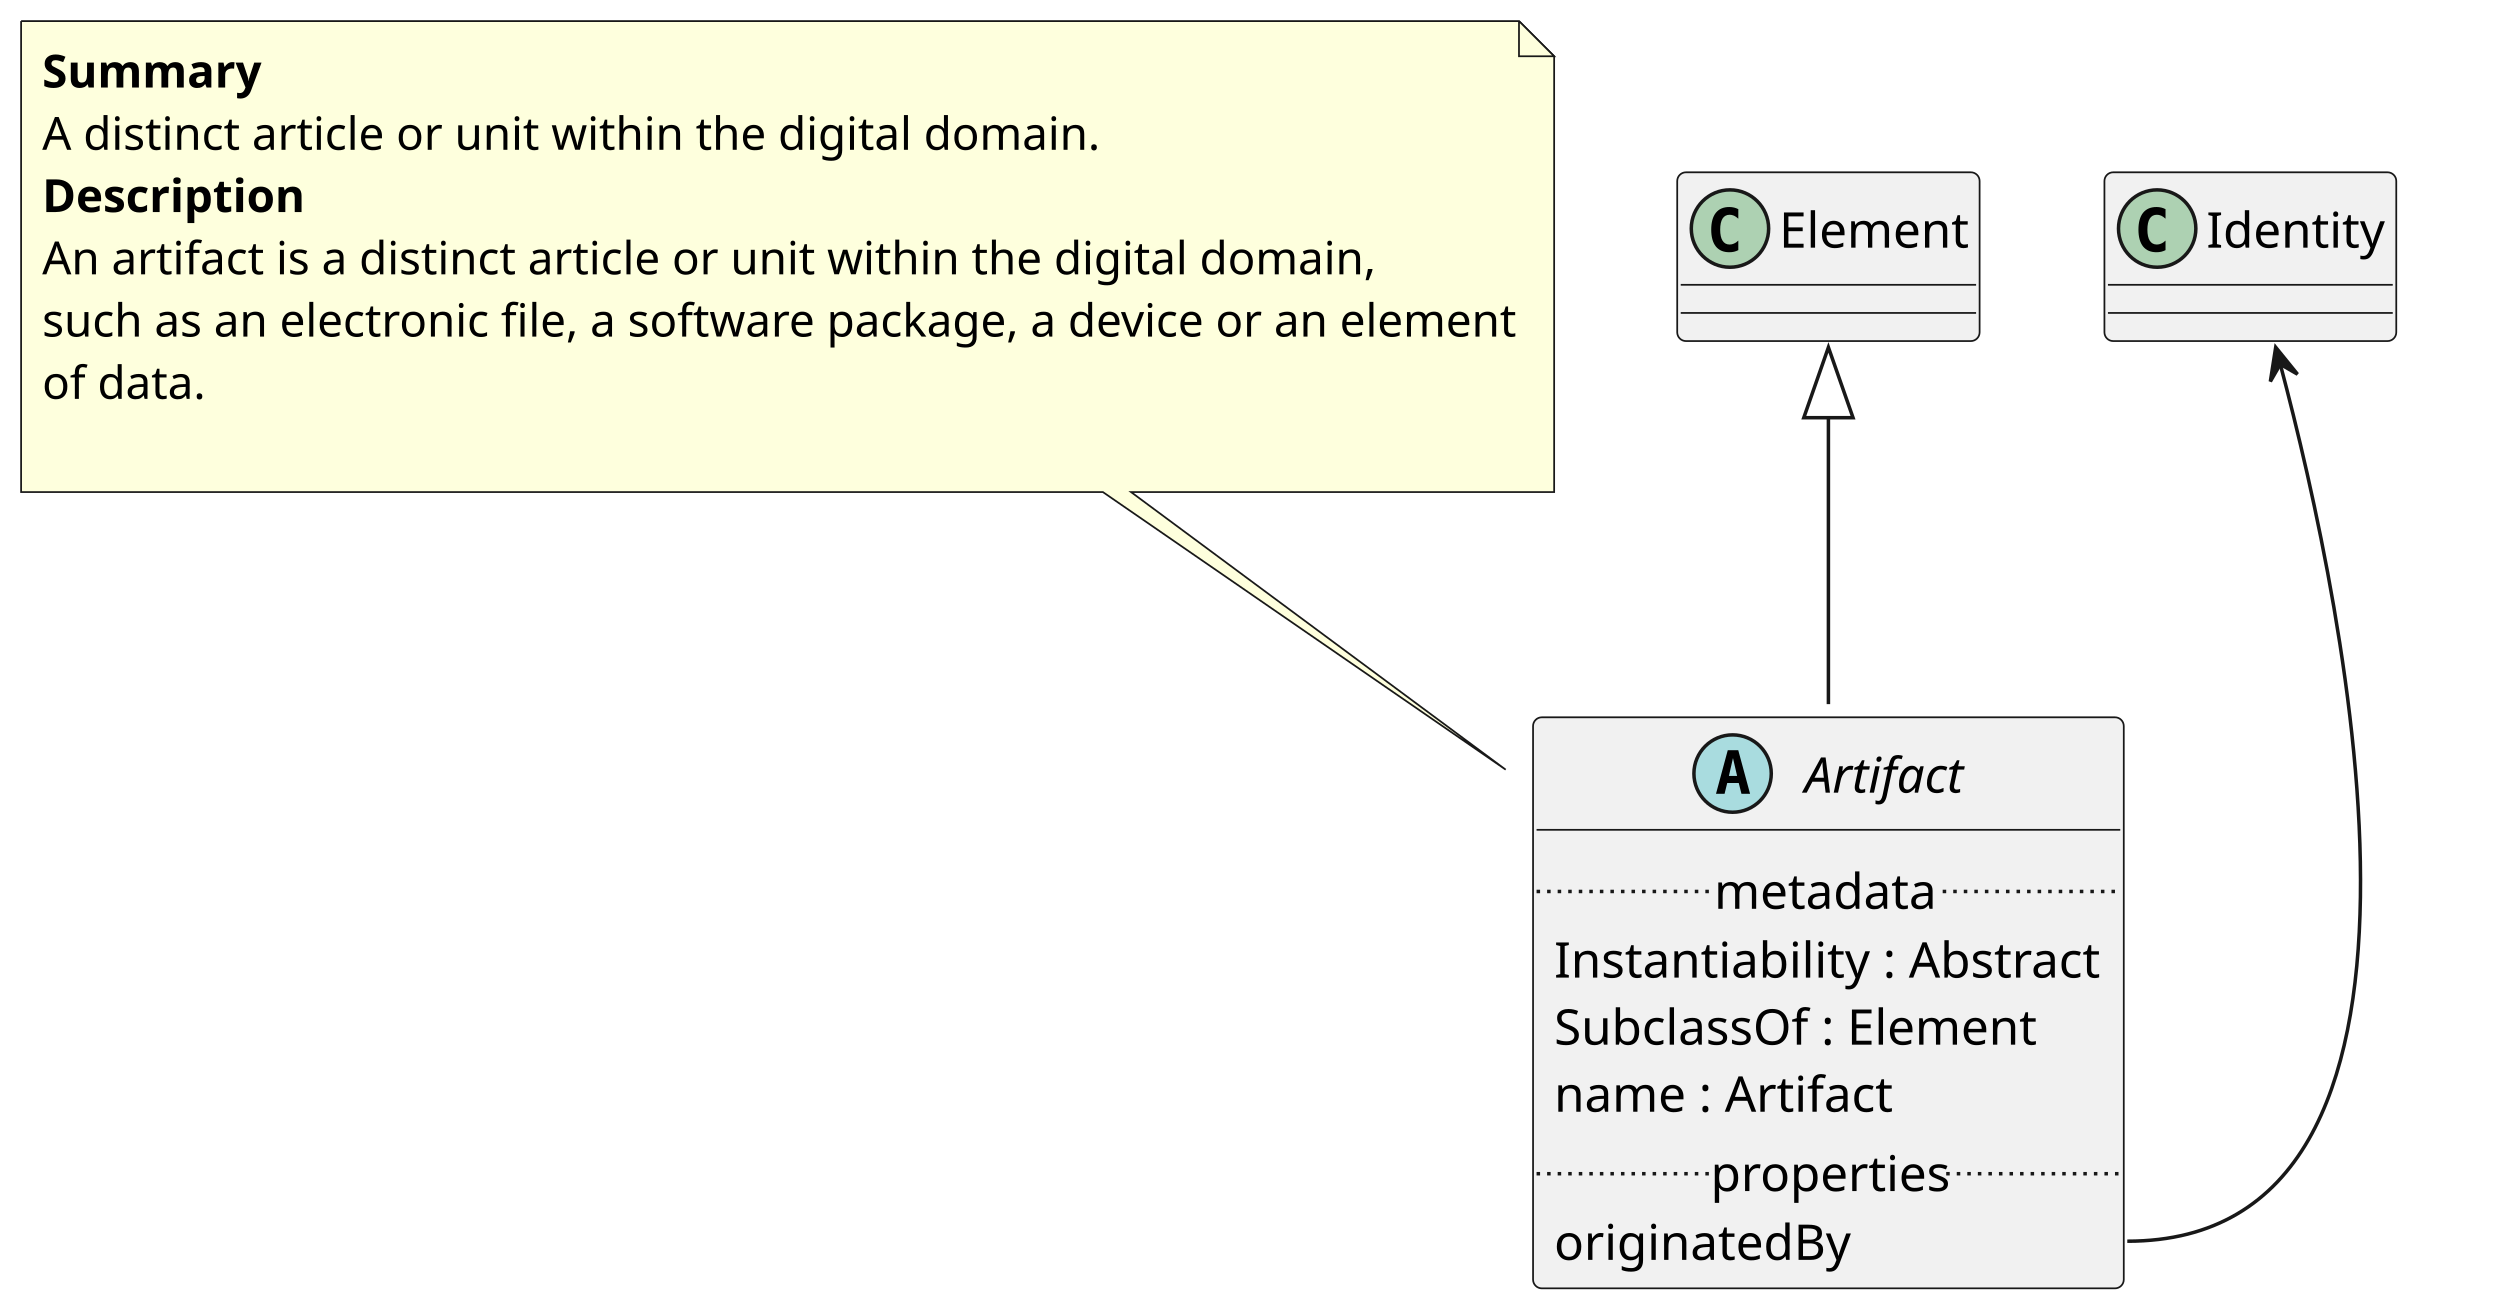
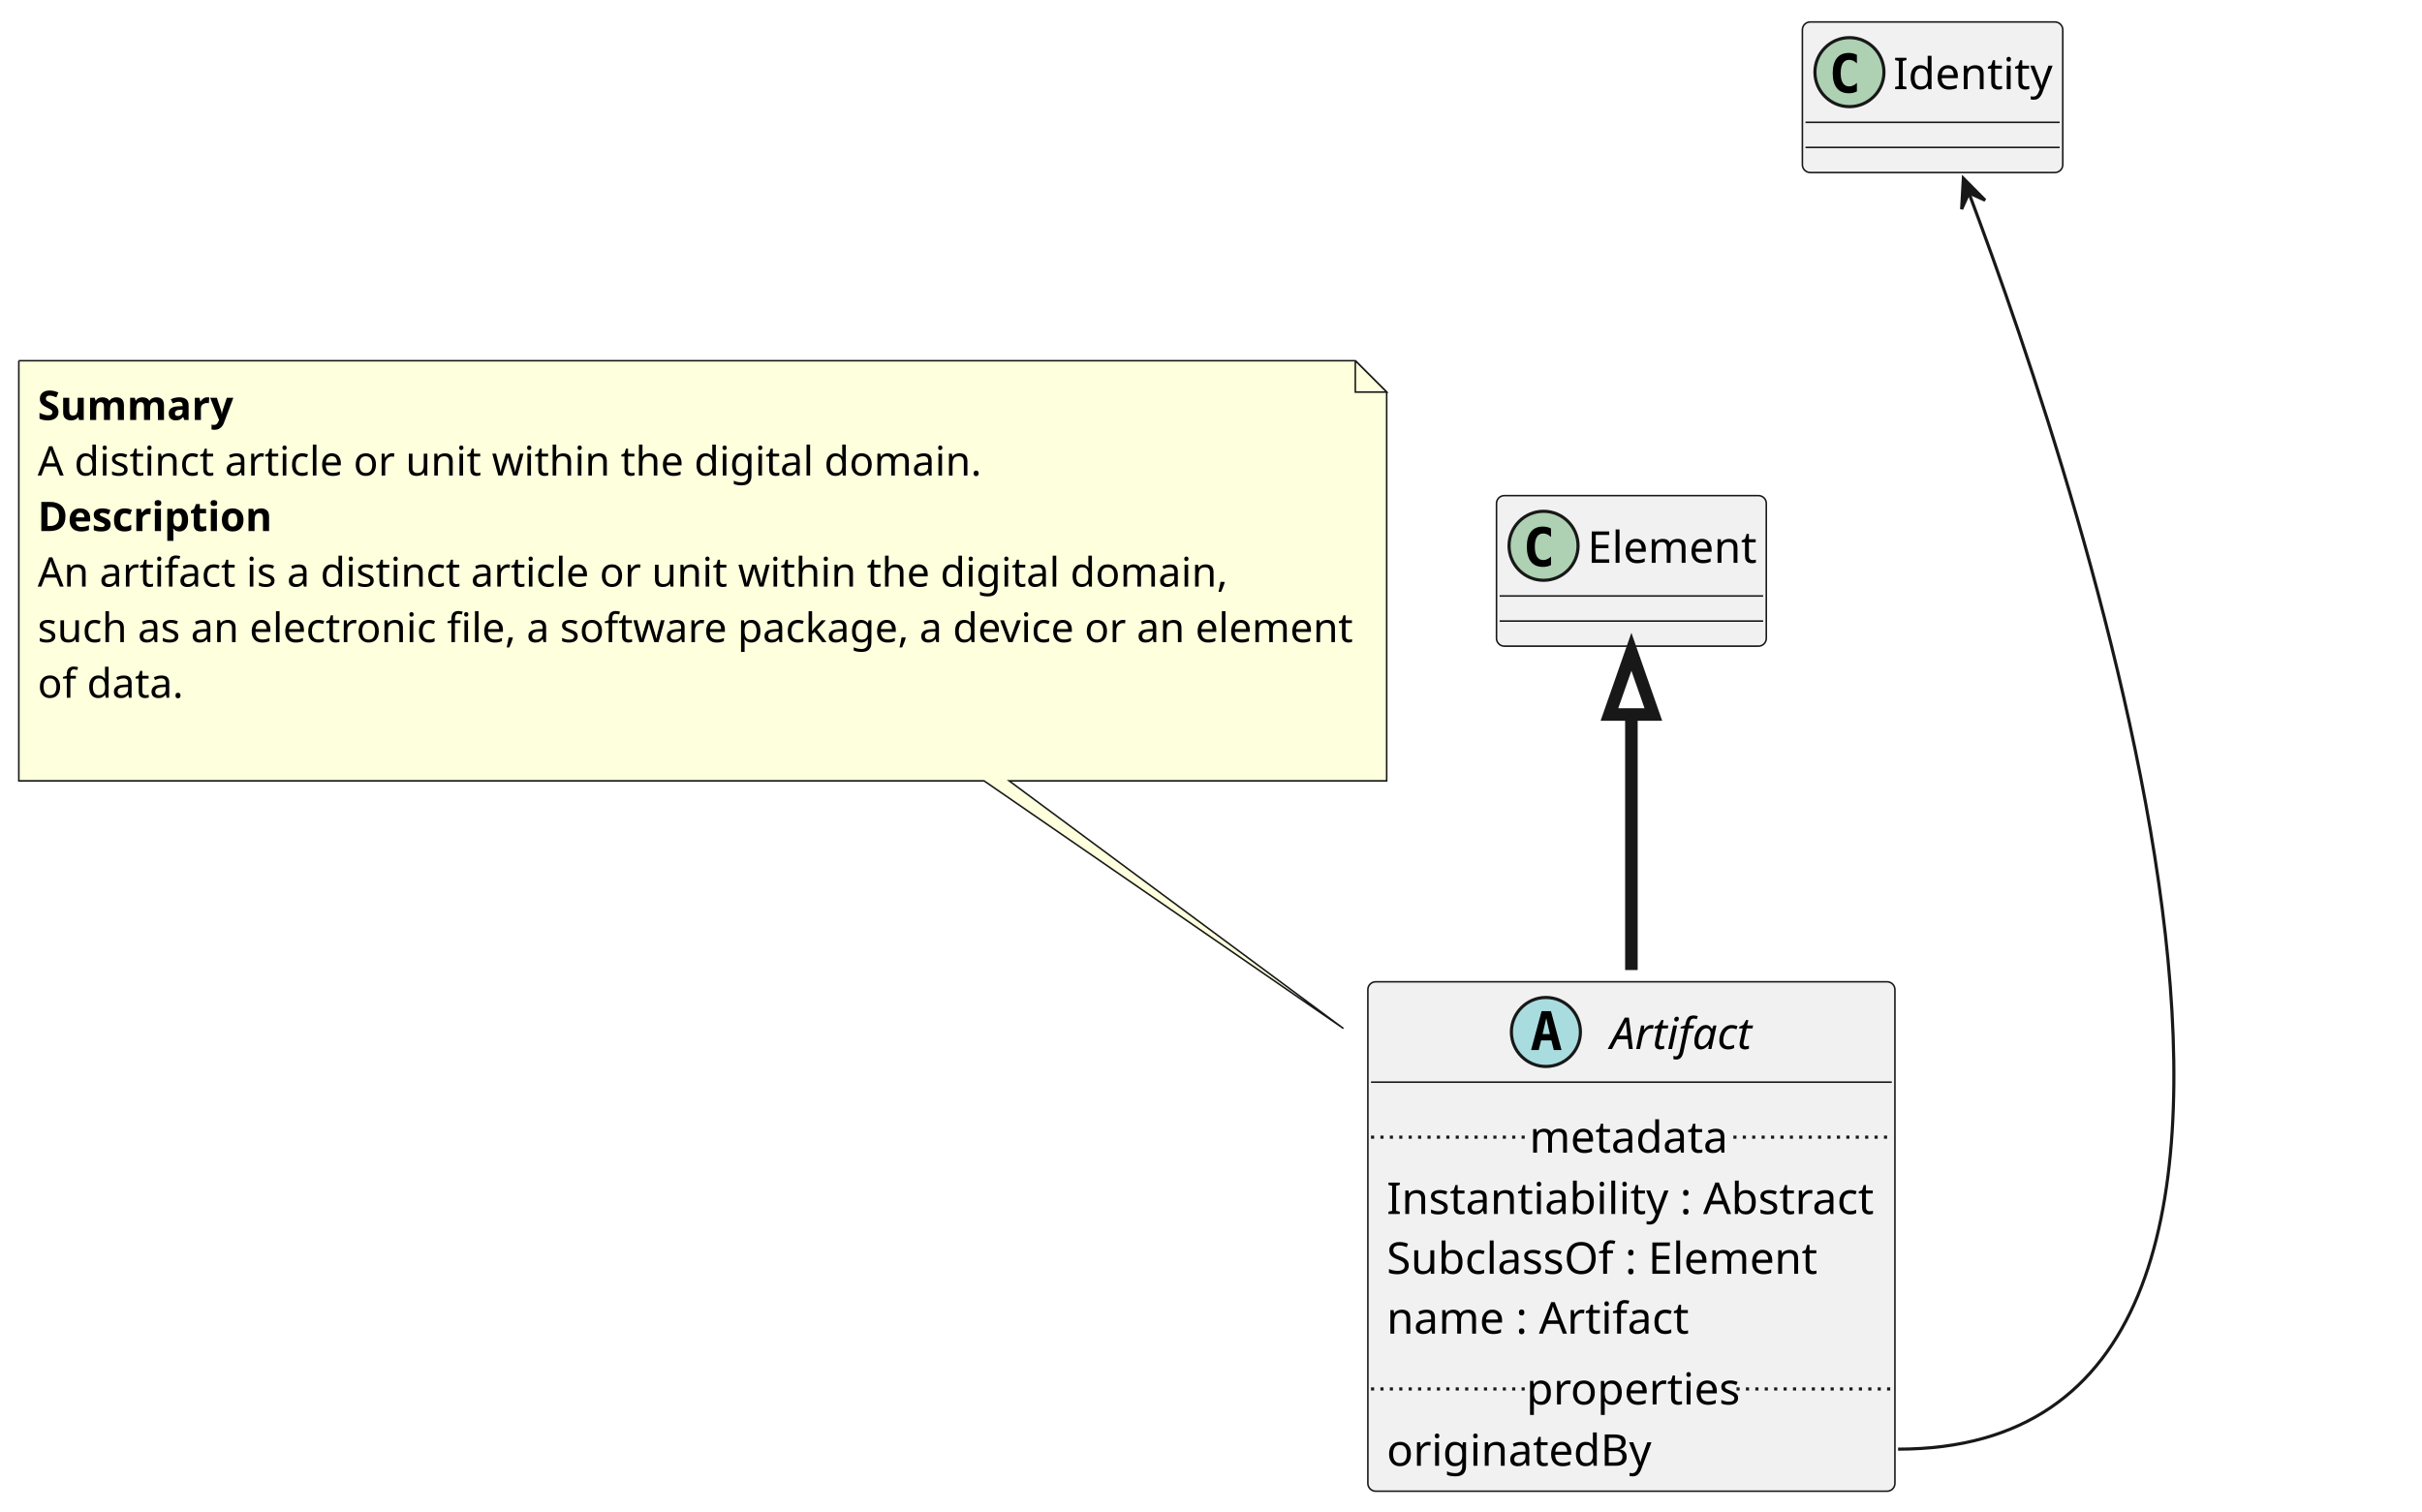
- <svg xmlns="http://www.w3.org/2000/svg" contentStyleType="text/css" height="373px" preserveAspectRatio="none" style="width:711px;height:373px;background:#FFFFFF;" version="1.1" viewBox="0 0 711 373" width="711px" zoomAndPan="magnify">
+ <svg xmlns="http://www.w3.org/2000/svg" contentStyleType="text/css" height="482px" preserveAspectRatio="none" style="width:772px;height:482px;background:#FFFFFF;" version="1.1" viewBox="0 0 772 482" width="772px" zoomAndPan="magnify">
  <defs />
  <g>
    <g id="elem_Artifact">
-       <rect codeLine="1" fill="#F1F1F1" height="162.407" id="Artifact" rx="2.5" ry="2.5" style="stroke:#181818;stroke-width:0.5;" width="168" x="436" y="204" />
-       <ellipse cx="492.75" cy="220" fill="#A9DCDF" rx="11" ry="11" style="stroke:#181818;stroke-width:1.0;" />
-       <path d="M491.375,213.359 L494.359,213.359 L497.719,225.75 L495.266,225.75 L494.5,222.688 L491.219,222.688 L490.469,225.75 L488.031,225.75 L491.375,213.359 Z M494.031,220.672 L492.859,215.594 L491.703,220.672 L494.031,220.672 Z " fill="#000000" />
-       <text fill="#000000" font-family="sans-serif" font-size="14" font-style="italic" lengthAdjust="spacing" textLength="46" x="513.25" y="225.432">Artifact</text>
-       <line style="stroke:#181818;stroke-width:0.5;" x1="437" x2="603" y1="236" y2="236" />
-       <text fill="#000000" font-family="sans-serif" font-size="14" lengthAdjust="spacing" textLength="156" x="442" y="278.034">Instantiability : Abstract</text>
-       <text fill="#000000" font-family="sans-serif" font-size="14" lengthAdjust="spacing" textLength="137" x="442" y="297.102">SubclassOf : Element</text>
-       <text fill="#000000" font-family="sans-serif" font-size="14" lengthAdjust="spacing" textLength="97" x="442" y="316.17">name : Artifact</text>
-       <line style="stroke:#181818;stroke-width:1.0;stroke-dasharray:1.0,2.0;" x1="437" x2="487.5" y1="253.534" y2="253.534" />
-       <text fill="#000000" font-family="sans-serif" font-size="14" lengthAdjust="spacing" textLength="65" x="487.5" y="258.466">metadata</text>
-       <line style="stroke:#181818;stroke-width:1.0;stroke-dasharray:1.0,2.0;" x1="552.5" x2="603" y1="253.534" y2="253.534" />
-       <text fill="#000000" font-family="sans-serif" font-size="14" lengthAdjust="spacing" textLength="83" x="442" y="358.305">originatedBy</text>
-       <line style="stroke:#181818;stroke-width:1.0;stroke-dasharray:1.0,2.0;" x1="437" x2="486.5" y1="333.806" y2="333.806" />
-       <text fill="#000000" font-family="sans-serif" font-size="14" lengthAdjust="spacing" textLength="67" x="486.5" y="338.738">properties</text>
-       <line style="stroke:#181818;stroke-width:1.0;stroke-dasharray:1.0,2.0;" x1="553.5" x2="603" y1="333.806" y2="333.806" />
+       <rect codeLine="1" fill="#F1F1F1" height="162.407" id="Artifact" rx="2.5" ry="2.5" style="stroke:#181818;stroke-width:0.5;" width="168" x="436" y="313" />
+       <ellipse cx="492.75" cy="329" fill="#A9DCDF" rx="11" ry="11" style="stroke:#181818;stroke-width:1.0;" />
+       <path d="M491.375,322.359 L494.359,322.359 L497.719,334.75 L495.266,334.75 L494.5,331.688 L491.219,331.688 L490.469,334.75 L488.031,334.75 L491.375,322.359 Z M494.031,329.672 L492.859,324.594 L491.703,329.672 L494.031,329.672 Z " fill="#000000" />
+       <text fill="#000000" font-family="sans-serif" font-size="14" font-style="italic" lengthAdjust="spacing" textLength="46" x="513.25" y="334.432">Artifact</text>
+       <line style="stroke:#181818;stroke-width:0.5;" x1="437" x2="603" y1="345" y2="345" />
+       <text fill="#000000" font-family="sans-serif" font-size="14" lengthAdjust="spacing" textLength="156" x="442" y="387.034">Instantiability : Abstract</text>
+       <text fill="#000000" font-family="sans-serif" font-size="14" lengthAdjust="spacing" textLength="137" x="442" y="406.102">SubclassOf : Element</text>
+       <text fill="#000000" font-family="sans-serif" font-size="14" lengthAdjust="spacing" textLength="97" x="442" y="425.17">name : Artifact</text>
+       <line style="stroke:#181818;stroke-width:1.0;stroke-dasharray:1.0,2.0;" x1="437" x2="487.5" y1="362.534" y2="362.534" />
+       <text fill="#000000" font-family="sans-serif" font-size="14" lengthAdjust="spacing" textLength="65" x="487.5" y="367.466">metadata</text>
+       <line style="stroke:#181818;stroke-width:1.0;stroke-dasharray:1.0,2.0;" x1="552.5" x2="603" y1="362.534" y2="362.534" />
+       <text fill="#000000" font-family="sans-serif" font-size="14" lengthAdjust="spacing" textLength="83" x="442" y="467.305">originatedBy</text>
+       <line style="stroke:#181818;stroke-width:1.0;stroke-dasharray:1.0,2.0;" x1="437" x2="486.5" y1="442.806" y2="442.806" />
+       <text fill="#000000" font-family="sans-serif" font-size="14" lengthAdjust="spacing" textLength="67" x="486.5" y="447.738">properties</text>
+       <line style="stroke:#181818;stroke-width:1.0;stroke-dasharray:1.0,2.0;" x1="553.5" x2="603" y1="442.806" y2="442.806" />
    </g>
    <g id="elem_GMN3">
-       <path d="M6,6 L6,139.942 A0,0 0 0 0 6,139.942 L313.66,139.942 L428.22,218.89 L321.66,139.942 L442,139.942 A0,0 0 0 0 442,139.942 L442,16 L432,6 L6,6 A0,0 0 0 0 6,6 " fill="#FEFFDD" style="stroke:#181818;stroke-width:0.5;" />
-       <path d="M432,6 L432,16 L442,16 L432,6 " fill="#FEFFDD" style="stroke:#181818;stroke-width:0.5;" />
-       <text fill="#000000" font-family="sans-serif" font-size="13" font-weight="bold" lengthAdjust="spacing" textLength="62" x="12" y="24.897">Summary</text>
-       <text fill="#000000" font-family="sans-serif" font-size="13" lengthAdjust="spacing" textLength="287" x="12" y="42.603">A distinct article or unit within the digital domain.</text>
-       <text fill="#000000" font-family="sans-serif" font-size="13" font-weight="bold" lengthAdjust="spacing" textLength="81" x="12" y="60.309">Description</text>
-       <text fill="#000000" font-family="sans-serif" font-size="13" lengthAdjust="spacing" textLength="362" x="12" y="78.015">An artifact is a distinct article or unit within the digital domain,</text>
-       <text fill="#000000" font-family="sans-serif" font-size="13" lengthAdjust="spacing" textLength="415" x="12" y="95.721">such as an electronic file, a software package, a device or an element</text>
-       <text fill="#000000" font-family="sans-serif" font-size="13" lengthAdjust="spacing" textLength="45" x="12" y="113.427">of data.</text>
-       <text fill="#000000" font-family="sans-serif" font-size="13" lengthAdjust="spacing" textLength="3" x="12" y="131.133"> </text>
+       <path d="M6,115 L6,248.942 A0,0 0 0 0 6,248.942 L313.66,248.942 L428.22,327.89 L321.66,248.942 L442,248.942 A0,0 0 0 0 442,248.942 L442,125 L432,115 L6,115 A0,0 0 0 0 6,115 " fill="#FEFFDD" style="stroke:#181818;stroke-width:0.5;" />
+       <path d="M432,115 L432,125 L442,125 L432,115 " fill="#FEFFDD" style="stroke:#181818;stroke-width:0.5;" />
+       <text fill="#000000" font-family="sans-serif" font-size="13" font-weight="bold" lengthAdjust="spacing" textLength="62" x="12" y="133.897">Summary</text>
+       <text fill="#000000" font-family="sans-serif" font-size="13" lengthAdjust="spacing" textLength="287" x="12" y="151.603">A distinct article or unit within the digital domain.</text>
+       <text fill="#000000" font-family="sans-serif" font-size="13" font-weight="bold" lengthAdjust="spacing" textLength="81" x="12" y="169.309">Description</text>
+       <text fill="#000000" font-family="sans-serif" font-size="13" lengthAdjust="spacing" textLength="362" x="12" y="187.015">An artifact is a distinct article or unit within the digital domain,</text>
+       <text fill="#000000" font-family="sans-serif" font-size="13" lengthAdjust="spacing" textLength="415" x="12" y="204.721">such as an electronic file, a software package, a device or an element</text>
+       <text fill="#000000" font-family="sans-serif" font-size="13" lengthAdjust="spacing" textLength="45" x="12" y="222.427">of data.</text>
+       <text fill="#000000" font-family="sans-serif" font-size="13" lengthAdjust="spacing" textLength="3" x="12" y="240.133"> </text>
    </g>
    <g id="elem_Element">
-       <rect fill="#F1F1F1" height="48" id="Element" rx="2.5" ry="2.5" style="stroke:#181818;stroke-width:0.5;" width="86" x="477" y="49" />
-       <ellipse cx="492" cy="65" fill="#ADD1B2" rx="11" ry="11" style="stroke:#181818;stroke-width:1.0;" />
-       <path d="M491.797,71.734 Q489.312,71.734 487.984,70.094 Q486.672,68.422 486.672,65.312 Q486.672,62.188 487.984,60.531 Q489.312,58.875 491.797,58.875 Q492.516,58.875 493.172,59.031 Q493.812,59.188 494.375,59.484 L494.375,62.203 Q494.016,61.859 493.719,61.672 Q493.422,61.469 493.156,61.344 Q492.844,61.203 492.531,61.141 Q492.234,61.078 491.922,61.078 Q490.594,61.078 489.906,62.141 Q489.219,63.234 489.219,65.312 Q489.219,67.406 489.906,68.469 Q490.594,69.547 491.922,69.547 Q492.562,69.547 493.156,69.266 Q493.453,69.141 493.734,68.953 Q494.031,68.75 494.375,68.422 L494.375,71.141 Q493.797,71.438 493.156,71.594 Q492.516,71.734 491.797,71.734 Z " fill="#000000" />
-       <text fill="#000000" font-family="sans-serif" font-size="14" lengthAdjust="spacing" textLength="54" x="506" y="70.432">Element</text>
-       <line style="stroke:#181818;stroke-width:0.5;" x1="478" x2="562" y1="81" y2="81" />
-       <line style="stroke:#181818;stroke-width:0.5;" x1="478" x2="562" y1="89" y2="89" />
+       <rect fill="#F1F1F1" height="48" id="Element" rx="2.5" ry="2.5" style="stroke:#181818;stroke-width:0.5;" width="86" x="477" y="158" />
+       <ellipse cx="492" cy="174" fill="#ADD1B2" rx="11" ry="11" style="stroke:#181818;stroke-width:1.0;" />
+       <path d="M491.797,180.734 Q489.312,180.734 487.984,179.094 Q486.672,177.422 486.672,174.312 Q486.672,171.188 487.984,169.531 Q489.312,167.875 491.797,167.875 Q492.516,167.875 493.172,168.031 Q493.812,168.188 494.375,168.484 L494.375,171.203 Q494.016,170.859 493.719,170.672 Q493.422,170.469 493.156,170.344 Q492.844,170.203 492.531,170.141 Q492.234,170.078 491.922,170.078 Q490.594,170.078 489.906,171.141 Q489.219,172.234 489.219,174.312 Q489.219,176.406 489.906,177.469 Q490.594,178.547 491.922,178.547 Q492.562,178.547 493.156,178.266 Q493.453,178.141 493.734,177.953 Q494.031,177.75 494.375,177.422 L494.375,180.141 Q493.797,180.438 493.156,180.594 Q492.516,180.734 491.797,180.734 Z " fill="#000000" />
+       <text fill="#000000" font-family="sans-serif" font-size="14" lengthAdjust="spacing" textLength="54" x="506" y="179.432">Element</text>
+       <line style="stroke:#181818;stroke-width:0.5;" x1="478" x2="562" y1="190" y2="190" />
+       <line style="stroke:#181818;stroke-width:0.5;" x1="478" x2="562" y1="198" y2="198" />
    </g>
    <g id="elem_Identity">
-       <rect fill="#F1F1F1" height="48" id="Identity" rx="2.5" ry="2.5" style="stroke:#181818;stroke-width:0.5;" width="83" x="598.5" y="49" />
-       <ellipse cx="613.5" cy="65" fill="#ADD1B2" rx="11" ry="11" style="stroke:#181818;stroke-width:1.0;" />
-       <path d="M613.297,71.734 Q610.812,71.734 609.484,70.094 Q608.172,68.422 608.172,65.312 Q608.172,62.188 609.484,60.531 Q610.812,58.875 613.297,58.875 Q614.016,58.875 614.672,59.031 Q615.312,59.188 615.875,59.484 L615.875,62.203 Q615.516,61.859 615.219,61.672 Q614.922,61.469 614.656,61.344 Q614.344,61.203 614.031,61.141 Q613.734,61.078 613.422,61.078 Q612.094,61.078 611.406,62.141 Q610.719,63.234 610.719,65.312 Q610.719,67.406 611.406,68.469 Q612.094,69.547 613.422,69.547 Q614.062,69.547 614.656,69.266 Q614.953,69.141 615.234,68.953 Q615.531,68.75 615.875,68.422 L615.875,71.141 Q615.297,71.438 614.656,71.594 Q614.016,71.734 613.297,71.734 Z " fill="#000000" />
-       <text fill="#000000" font-family="sans-serif" font-size="14" lengthAdjust="spacing" textLength="51" x="627.5" y="70.432">Identity</text>
-       <line style="stroke:#181818;stroke-width:0.5;" x1="599.5" x2="680.5" y1="81" y2="81" />
-       <line style="stroke:#181818;stroke-width:0.5;" x1="599.5" x2="680.5" y1="89" y2="89" />
+       <rect fill="#F1F1F1" height="48" id="Identity" rx="2.5" ry="2.5" style="stroke:#181818;stroke-width:0.5;" width="83" x="574.5" y="7" />
+       <ellipse cx="589.5" cy="23" fill="#ADD1B2" rx="11" ry="11" style="stroke:#181818;stroke-width:1.0;" />
+       <path d="M589.297,29.734 Q586.812,29.734 585.484,28.094 Q584.172,26.422 584.172,23.312 Q584.172,20.188 585.484,18.531 Q586.812,16.875 589.297,16.875 Q590.016,16.875 590.672,17.031 Q591.312,17.188 591.875,17.484 L591.875,20.203 Q591.516,19.859 591.219,19.672 Q590.922,19.469 590.656,19.344 Q590.344,19.203 590.031,19.141 Q589.734,19.078 589.422,19.078 Q588.094,19.078 587.406,20.141 Q586.719,21.234 586.719,23.312 Q586.719,25.406 587.406,26.469 Q588.094,27.547 589.422,27.547 Q590.062,27.547 590.656,27.266 Q590.953,27.141 591.234,26.953 Q591.531,26.75 591.875,26.422 L591.875,29.141 Q591.297,29.438 590.656,29.594 Q590.016,29.734 589.297,29.734 Z " fill="#000000" />
+       <text fill="#000000" font-family="sans-serif" font-size="14" lengthAdjust="spacing" textLength="51" x="603.5" y="28.432">Identity</text>
+       <line style="stroke:#181818;stroke-width:0.5;" x1="575.5" x2="656.5" y1="39" y2="39" />
+       <line style="stroke:#181818;stroke-width:0.5;" x1="575.5" x2="656.5" y1="47" y2="47" />
    </g>
    <g id="link_Element_Artifact">
-       <path codeLine="18" d="M520,118.63 C520,142.38 520,172.36 520,200.26 " fill="none" id="Element-backto-Artifact" style="stroke:#181818;stroke-width:1.0;" />
-       <polygon fill="none" points="513,118.79,520,98.79,527,118.79,513,118.79" style="stroke:#181818;stroke-width:1.0;" />
+       <path codeLine="18" d="M520,227.63 C520,251.38 520,281.36 520,309.26 " fill="none" id="Element-backto-Artifact" style="stroke:#181818;stroke-width:4.0;" />
+       <polygon fill="none" points="513,227.79,520,207.79,527,227.79,513,227.79" style="stroke:#181818;stroke-width:4.0;" />
    </g>
    <g id="link_Identity_Artifact">
-       <path codeLine="19" d="M648.49,103.51 C667.56,175.25 704.75,353 605,353 " fill="none" id="Identity-backto-Artifact" style="stroke:#181818;stroke-width:1.0;" />
-       <polygon fill="#181818" points="647.21,98.77,645.687,108.5,648.51,103.598,653.412,106.421,647.21,98.77" style="stroke:#181818;stroke-width:1.0;" />
+       <path codeLine="19" d="M627.47,61.23 C663.96,158.02 765.74,462 605,462 " fill="none" id="Identity-backto-Artifact" style="stroke:#181818;stroke-width:1.0;" />
+       <polygon fill="#181818" points="625.81,56.84,625.261,66.674,627.583,61.515,632.741,63.837,625.81,56.84" style="stroke:#181818;stroke-width:1.0;" />
    </g>
  </g>
</svg>
